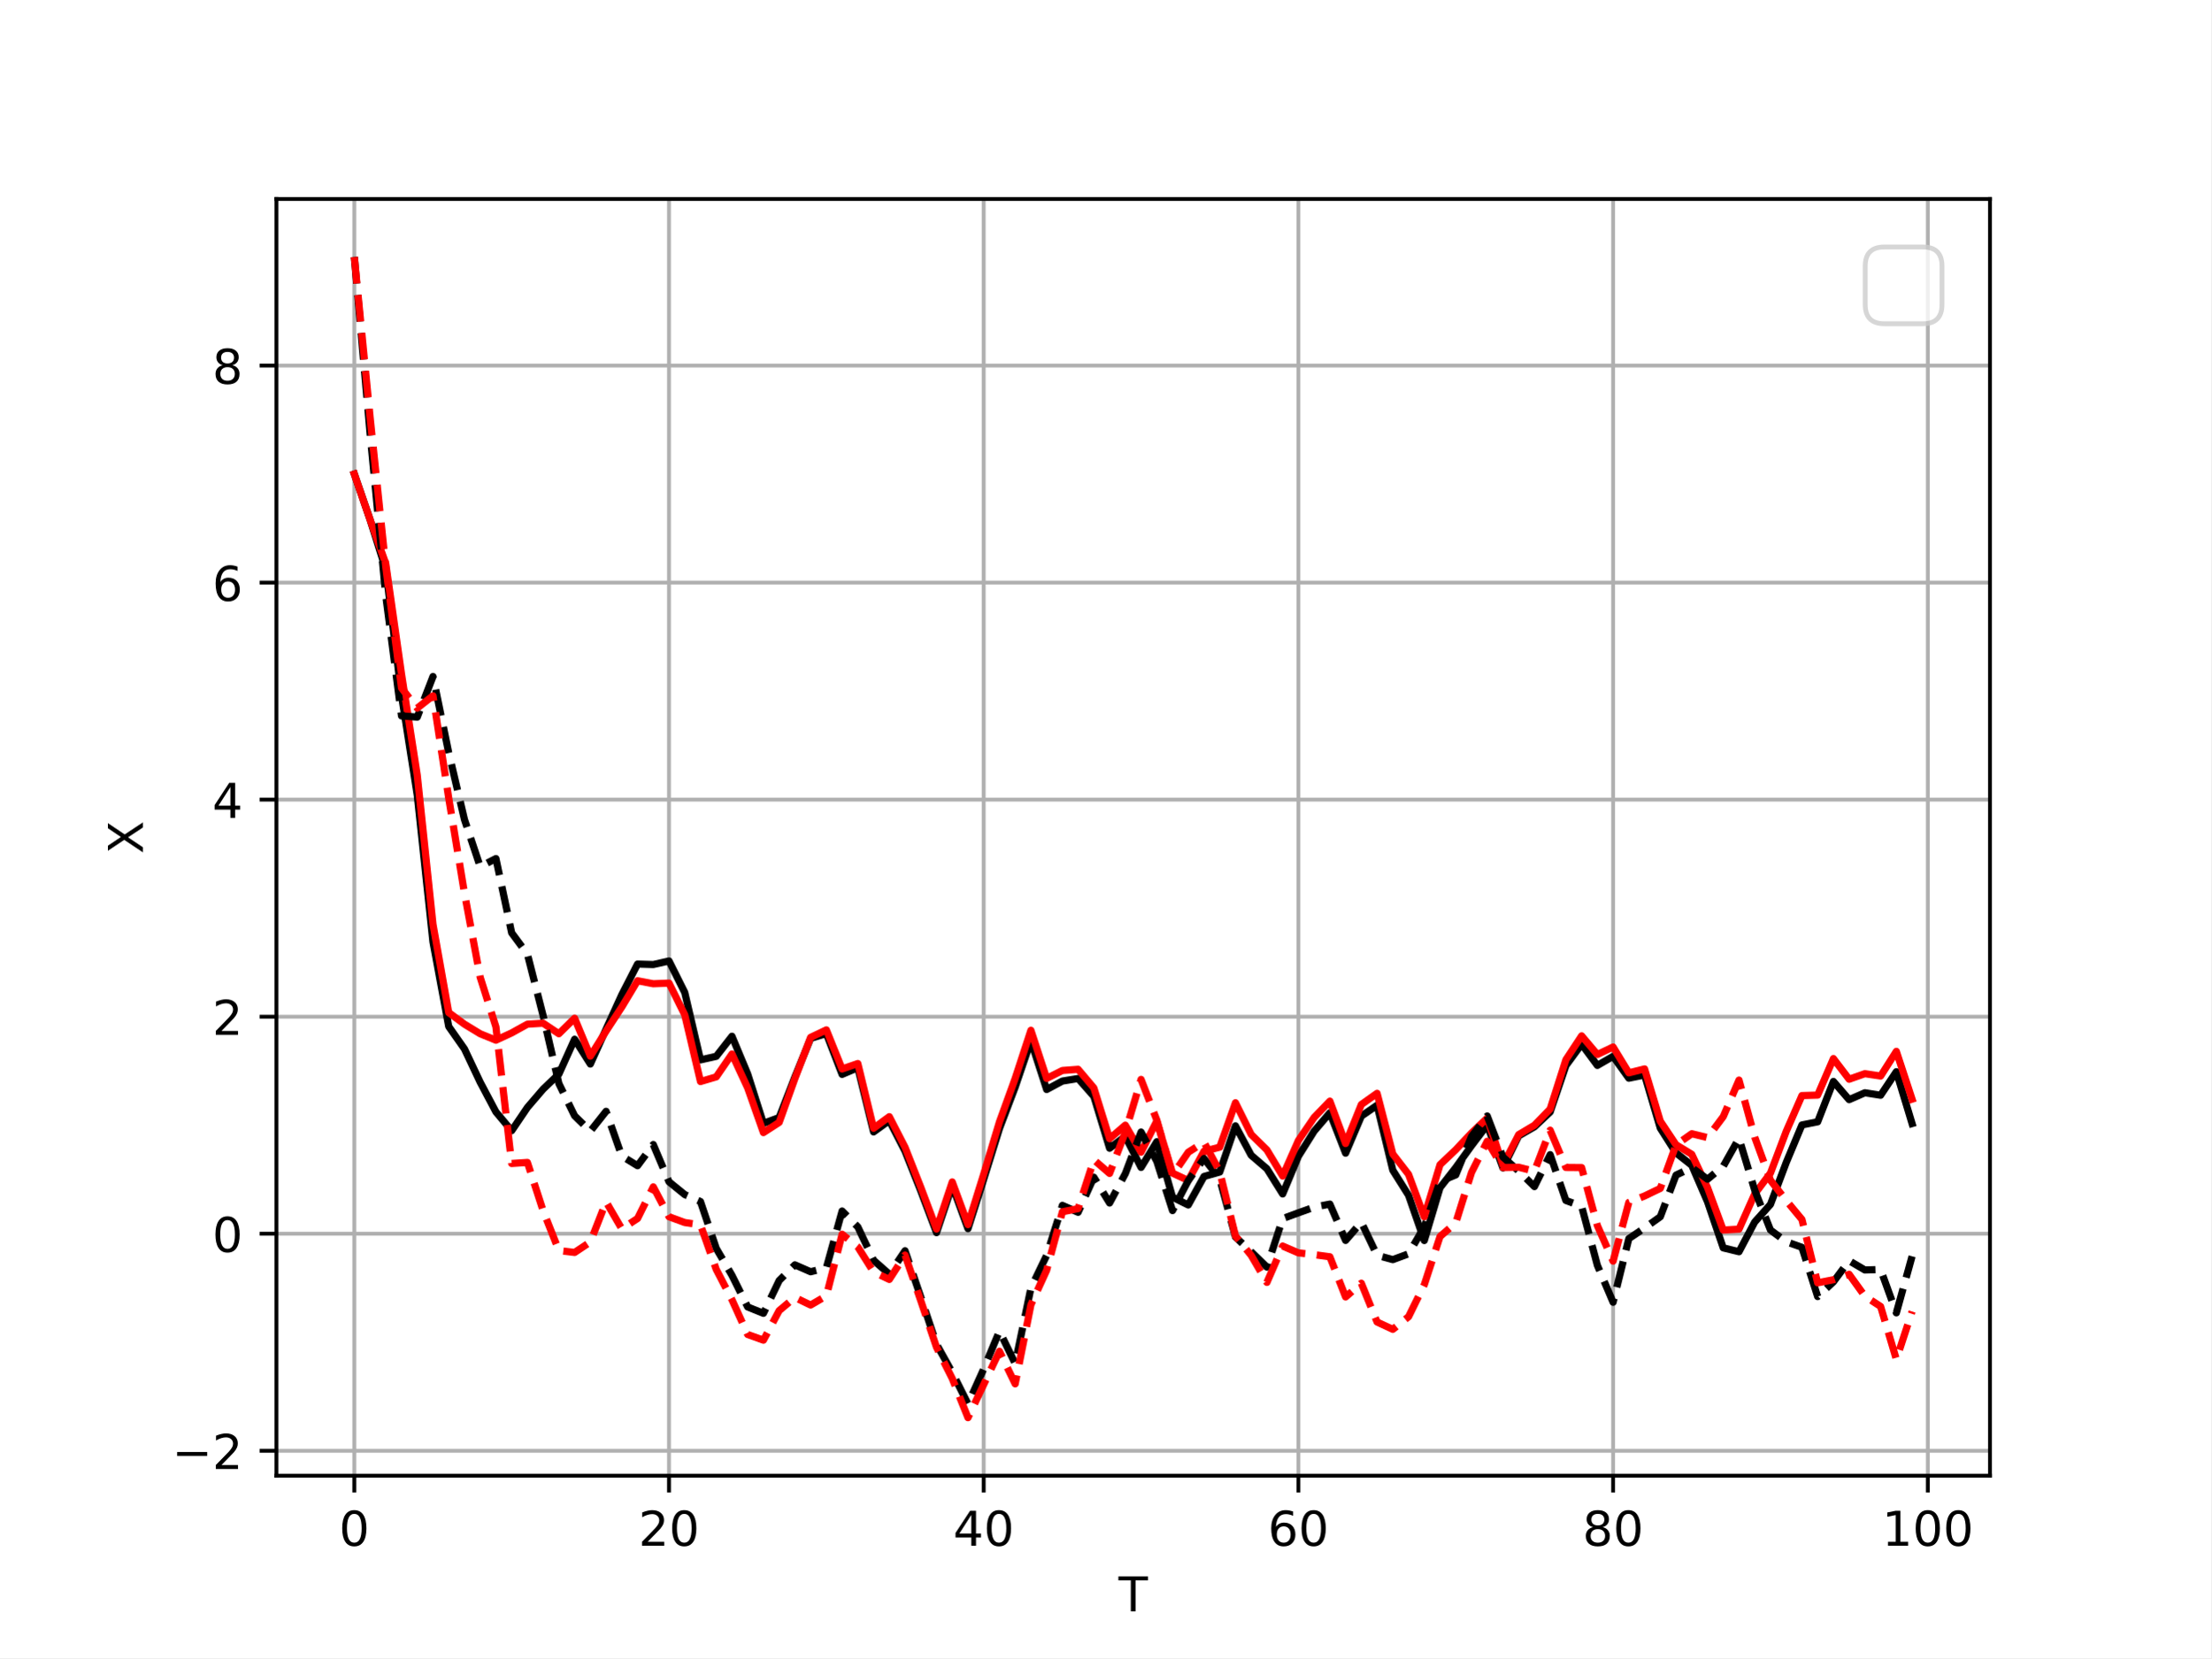
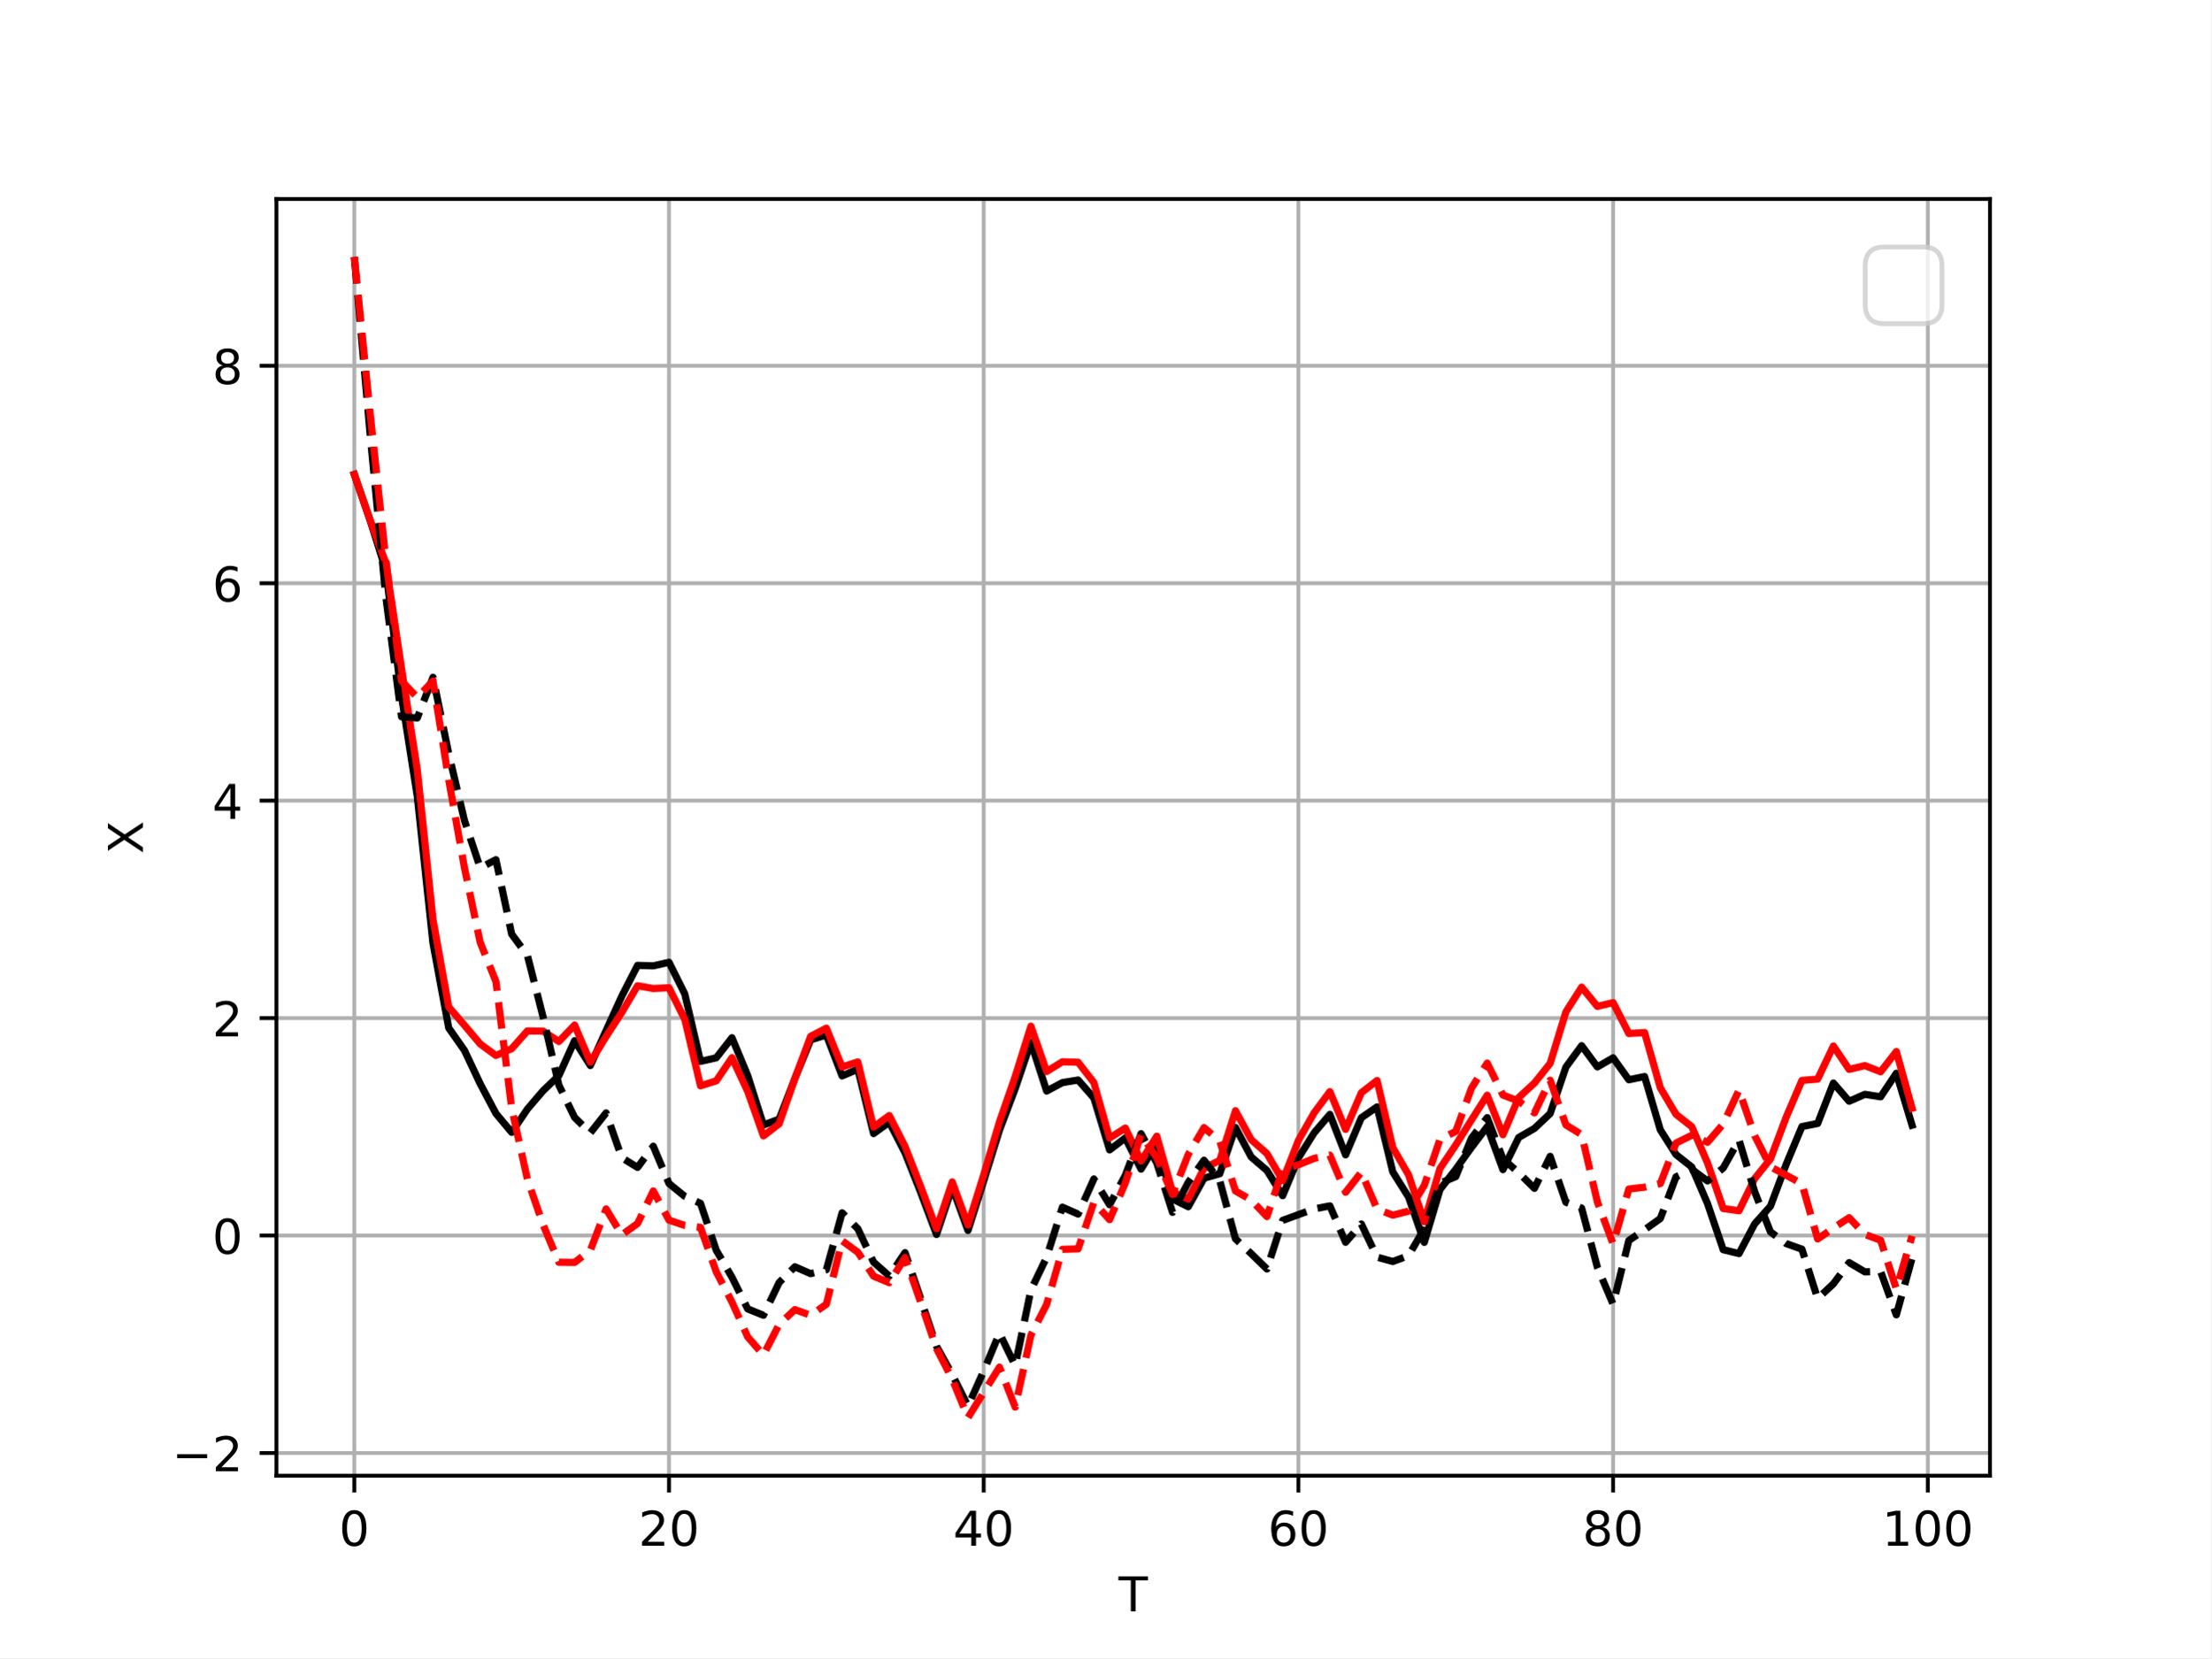
<svg xmlns="http://www.w3.org/2000/svg" xmlns:xlink="http://www.w3.org/1999/xlink" width="460.8pt" height="345.6pt" viewBox="0 0 460.8 345.6" version="1.1">
  <defs>
    <style type="text/css">*{stroke-linejoin: round; stroke-linecap: butt}</style>
  </defs>
  <g id="figure_1">
    <g id="patch_1">
      <path d="M 0 345.6  L 460.8 345.6  L 460.8 0  L 0 0  z " style="fill: #ffffff" />
    </g>
    <g id="axes_1">
      <g id="patch_2">
        <path d="M 57.6 307.584  L 414.72 307.584  L 414.72 41.472  L 57.6 41.472  z " style="fill: #ffffff" />
      </g>
      <g id="matplotlib.axis_1">
        <g id="xtick_1">
          <g id="line2d_1">
-             <path d="M 73.833 307.584  L 73.833 41.472  " clip-path="url(#p9f042b68ca)" style="fill: none; stroke: #b0b0b0; stroke-width: 0.8; stroke-linecap: square" />
+             <path d="M 73.833 307.584  L 73.833 41.472  " clip-path="url(#p9f9006a66b)" style="fill: none; stroke: #b0b0b0; stroke-width: 0.8; stroke-linecap: square" />
          </g>
          <g id="line2d_2">
            <defs>
-               <path id="maa2d468634" d="M 0 0  L 0 3.5  " style="stroke: #000000; stroke-width: 0.8" />
-             </defs>
-             <g>
-               <use xlink:href="#maa2d468634" x="73.833" y="307.584" style="stroke: #000000; stroke-width: 0.8" />
+               <path id="m57e7ebbc2a" d="M 0 0  L 0 3.5  " style="stroke: #000000; stroke-width: 0.8" />
+             </defs>
+             <g>
+               <use xlink:href="#m57e7ebbc2a" x="73.833" y="307.584" style="stroke: #000000; stroke-width: 0.8" />
            </g>
          </g>
          <g id="text_1">
            <g transform="translate(70.65148 322.1824) scale(0.1 -0.1)">
              <defs>
                <path id="DejaVuSans-30" d="M 2034 4250  Q 1547 4250 1301 3770  Q 1056 3291 1056 2328  Q 1056 1369 1301 889  Q 1547 409 2034 409  Q 2525 409 2770 889  Q 3016 1369 3016 2328  Q 3016 3291 2770 3770  Q 2525 4250 2034 4250  z M 2034 4750  Q 2819 4750 3233 4129  Q 3647 3509 3647 2328  Q 3647 1150 3233 529  Q 2819 -91 2034 -91  Q 1250 -91 836 529  Q 422 1150 422 2328  Q 422 3509 836 4129  Q 1250 4750 2034 4750  z " transform="scale(0.015625)" />
              </defs>
              <use xlink:href="#DejaVuSans-30" />
            </g>
          </g>
        </g>
        <g id="xtick_2">
          <g id="line2d_3">
-             <path d="M 139.42 307.584  L 139.42 41.472  " clip-path="url(#p9f042b68ca)" style="fill: none; stroke: #b0b0b0; stroke-width: 0.8; stroke-linecap: square" />
+             <path d="M 139.42 307.584  L 139.42 41.472  " clip-path="url(#p9f9006a66b)" style="fill: none; stroke: #b0b0b0; stroke-width: 0.8; stroke-linecap: square" />
          </g>
          <g id="line2d_4">
            <g>
-               <use xlink:href="#maa2d468634" x="139.42" y="307.584" style="stroke: #000000; stroke-width: 0.8" />
+               <use xlink:href="#m57e7ebbc2a" x="139.42" y="307.584" style="stroke: #000000; stroke-width: 0.8" />
            </g>
          </g>
          <g id="text_2">
            <g transform="translate(133.057 322.1824) scale(0.1 -0.1)">
              <defs>
                <path id="DejaVuSans-32" d="M 1228 531  L 3431 531  L 3431 0  L 469 0  L 469 531  Q 828 903 1448 1529  Q 2069 2156 2228 2338  Q 2531 2678 2651 2914  Q 2772 3150 2772 3378  Q 2772 3750 2511 3984  Q 2250 4219 1831 4219  Q 1534 4219 1204 4116  Q 875 4013 500 3803  L 500 4441  Q 881 4594 1212 4672  Q 1544 4750 1819 4750  Q 2544 4750 2975 4387  Q 3406 4025 3406 3419  Q 3406 3131 3298 2873  Q 3191 2616 2906 2266  Q 2828 2175 2409 1742  Q 1991 1309 1228 531  z " transform="scale(0.015625)" />
              </defs>
              <use xlink:href="#DejaVuSans-32" />
              <use xlink:href="#DejaVuSans-30" x="63.623" />
            </g>
          </g>
        </g>
        <g id="xtick_3">
          <g id="line2d_5">
-             <path d="M 205.006 307.584  L 205.006 41.472  " clip-path="url(#p9f042b68ca)" style="fill: none; stroke: #b0b0b0; stroke-width: 0.8; stroke-linecap: square" />
+             <path d="M 205.006 307.584  L 205.006 41.472  " clip-path="url(#p9f9006a66b)" style="fill: none; stroke: #b0b0b0; stroke-width: 0.8; stroke-linecap: square" />
          </g>
          <g id="line2d_6">
            <g>
-               <use xlink:href="#maa2d468634" x="205.006" y="307.584" style="stroke: #000000; stroke-width: 0.8" />
+               <use xlink:href="#m57e7ebbc2a" x="205.006" y="307.584" style="stroke: #000000; stroke-width: 0.8" />
            </g>
          </g>
          <g id="text_3">
            <g transform="translate(198.6438 322.1824) scale(0.1 -0.1)">
              <defs>
                <path id="DejaVuSans-34" d="M 2419 4116  L 825 1625  L 2419 1625  L 2419 4116  z M 2253 4666  L 3047 4666  L 3047 1625  L 3713 1625  L 3713 1100  L 3047 1100  L 3047 0  L 2419 0  L 2419 1100  L 313 1100  L 313 1709  L 2253 4666  z " transform="scale(0.015625)" />
              </defs>
              <use xlink:href="#DejaVuSans-34" />
              <use xlink:href="#DejaVuSans-30" x="63.623" />
            </g>
          </g>
        </g>
        <g id="xtick_4">
          <g id="line2d_7">
-             <path d="M 270.593 307.584  L 270.593 41.472  " clip-path="url(#p9f042b68ca)" style="fill: none; stroke: #b0b0b0; stroke-width: 0.8; stroke-linecap: square" />
+             <path d="M 270.593 307.584  L 270.593 41.472  " clip-path="url(#p9f9006a66b)" style="fill: none; stroke: #b0b0b0; stroke-width: 0.8; stroke-linecap: square" />
          </g>
          <g id="line2d_8">
            <g>
-               <use xlink:href="#maa2d468634" x="270.593" y="307.584" style="stroke: #000000; stroke-width: 0.8" />
+               <use xlink:href="#m57e7ebbc2a" x="270.593" y="307.584" style="stroke: #000000; stroke-width: 0.8" />
            </g>
          </g>
          <g id="text_4">
            <g transform="translate(264.2306 322.1824) scale(0.1 -0.1)">
              <defs>
                <path id="DejaVuSans-36" d="M 2113 2584  Q 1688 2584 1439 2293  Q 1191 2003 1191 1497  Q 1191 994 1439 701  Q 1688 409 2113 409  Q 2538 409 2786 701  Q 3034 994 3034 1497  Q 3034 2003 2786 2293  Q 2538 2584 2113 2584  z M 3366 4563  L 3366 3988  Q 3128 4100 2886 4159  Q 2644 4219 2406 4219  Q 1781 4219 1451 3797  Q 1122 3375 1075 2522  Q 1259 2794 1537 2939  Q 1816 3084 2150 3084  Q 2853 3084 3261 2657  Q 3669 2231 3669 1497  Q 3669 778 3244 343  Q 2819 -91 2113 -91  Q 1303 -91 875 529  Q 447 1150 447 2328  Q 447 3434 972 4092  Q 1497 4750 2381 4750  Q 2619 4750 2861 4703  Q 3103 4656 3366 4563  z " transform="scale(0.015625)" />
              </defs>
              <use xlink:href="#DejaVuSans-36" />
              <use xlink:href="#DejaVuSans-30" x="63.623" />
            </g>
          </g>
        </g>
        <g id="xtick_5">
          <g id="line2d_9">
-             <path d="M 336.18 307.584  L 336.18 41.472  " clip-path="url(#p9f042b68ca)" style="fill: none; stroke: #b0b0b0; stroke-width: 0.8; stroke-linecap: square" />
+             <path d="M 336.18 307.584  L 336.18 41.472  " clip-path="url(#p9f9006a66b)" style="fill: none; stroke: #b0b0b0; stroke-width: 0.8; stroke-linecap: square" />
          </g>
          <g id="line2d_10">
            <g>
-               <use xlink:href="#maa2d468634" x="336.18" y="307.584" style="stroke: #000000; stroke-width: 0.8" />
+               <use xlink:href="#m57e7ebbc2a" x="336.18" y="307.584" style="stroke: #000000; stroke-width: 0.8" />
            </g>
          </g>
          <g id="text_5">
            <g transform="translate(329.8173 322.1824) scale(0.1 -0.1)">
              <defs>
                <path id="DejaVuSans-38" d="M 2034 2216  Q 1584 2216 1326 1975  Q 1069 1734 1069 1313  Q 1069 891 1326 650  Q 1584 409 2034 409  Q 2484 409 2743 651  Q 3003 894 3003 1313  Q 3003 1734 2745 1975  Q 2488 2216 2034 2216  z M 1403 2484  Q 997 2584 770 2862  Q 544 3141 544 3541  Q 544 4100 942 4425  Q 1341 4750 2034 4750  Q 2731 4750 3128 4425  Q 3525 4100 3525 3541  Q 3525 3141 3298 2862  Q 3072 2584 2669 2484  Q 3125 2378 3379 2068  Q 3634 1759 3634 1313  Q 3634 634 3220 271  Q 2806 -91 2034 -91  Q 1263 -91 848 271  Q 434 634 434 1313  Q 434 1759 690 2068  Q 947 2378 1403 2484  z M 1172 3481  Q 1172 3119 1398 2916  Q 1625 2713 2034 2713  Q 2441 2713 2670 2916  Q 2900 3119 2900 3481  Q 2900 3844 2670 4047  Q 2441 4250 2034 4250  Q 1625 4250 1398 4047  Q 1172 3844 1172 3481  z " transform="scale(0.015625)" />
              </defs>
              <use xlink:href="#DejaVuSans-38" />
              <use xlink:href="#DejaVuSans-30" x="63.623" />
            </g>
          </g>
        </g>
        <g id="xtick_6">
          <g id="line2d_11">
-             <path d="M 401.767 307.584  L 401.767 41.472  " clip-path="url(#p9f042b68ca)" style="fill: none; stroke: #b0b0b0; stroke-width: 0.8; stroke-linecap: square" />
+             <path d="M 401.767 307.584  L 401.767 41.472  " clip-path="url(#p9f9006a66b)" style="fill: none; stroke: #b0b0b0; stroke-width: 0.8; stroke-linecap: square" />
          </g>
          <g id="line2d_12">
            <g>
-               <use xlink:href="#maa2d468634" x="401.767" y="307.584" style="stroke: #000000; stroke-width: 0.8" />
+               <use xlink:href="#m57e7ebbc2a" x="401.767" y="307.584" style="stroke: #000000; stroke-width: 0.8" />
            </g>
          </g>
          <g id="text_6">
            <g transform="translate(392.2229 322.1824) scale(0.1 -0.1)">
              <defs>
                <path id="DejaVuSans-31" d="M 794 531  L 1825 531  L 1825 4091  L 703 3866  L 703 4441  L 1819 4666  L 2450 4666  L 2450 531  L 3481 531  L 3481 0  L 794 0  L 794 531  z " transform="scale(0.015625)" />
              </defs>
              <use xlink:href="#DejaVuSans-31" />
              <use xlink:href="#DejaVuSans-30" x="63.623" />
              <use xlink:href="#DejaVuSans-30" x="127.246" />
            </g>
          </g>
        </g>
        <g id="text_7">
          <g transform="translate(233.1061 335.8606) scale(0.1 -0.1)">
            <defs>
              <path id="DejaVuSans-54" d="M -19 4666  L 3928 4666  L 3928 4134  L 2272 4134  L 2272 0  L 1638 0  L 1638 4134  L -19 4134  L -19 4666  z " transform="scale(0.015625)" />
            </defs>
            <use xlink:href="#DejaVuSans-54" />
          </g>
        </g>
      </g>
      <g id="matplotlib.axis_2">
        <g id="ytick_1">
          <g id="line2d_13">
-             <path d="M 57.6 302.389  L 414.72 302.389  " clip-path="url(#p9f042b68ca)" style="fill: none; stroke: #b0b0b0; stroke-width: 0.8; stroke-linecap: square" />
+             <path d="M 57.6 302.855  L 414.72 302.855  " clip-path="url(#p9f9006a66b)" style="fill: none; stroke: #b0b0b0; stroke-width: 0.8; stroke-linecap: square" />
          </g>
          <g id="line2d_14">
            <defs>
-               <path id="mb6ee0b57e5" d="M 0 0  L -3.5 0  " style="stroke: #000000; stroke-width: 0.8" />
-             </defs>
-             <g>
-               <use xlink:href="#mb6ee0b57e5" x="57.6" y="302.389" style="stroke: #000000; stroke-width: 0.8" />
+               <path id="mf99b15f63e" d="M 0 0  L -3.5 0  " style="stroke: #000000; stroke-width: 0.8" />
+             </defs>
+             <g>
+               <use xlink:href="#mf99b15f63e" x="57.6" y="302.855" style="stroke: #000000; stroke-width: 0.8" />
            </g>
          </g>
          <g id="text_8">
-             <g transform="translate(35.85781 306.1879) scale(0.1 -0.1)">
+             <g transform="translate(35.85781 306.6547) scale(0.1 -0.1)">
              <defs>
                <path id="DejaVuSans-2212" d="M 678 2272  L 4684 2272  L 4684 1741  L 678 1741  L 678 2272  z " transform="scale(0.015625)" />
              </defs>
              <use xlink:href="#DejaVuSans-2212" />
              <use xlink:href="#DejaVuSans-32" x="83.789" />
            </g>
          </g>
        </g>
        <g id="ytick_2">
          <g id="line2d_15">
-             <path d="M 57.6 257.149  L 414.72 257.149  " clip-path="url(#p9f042b68ca)" style="fill: none; stroke: #b0b0b0; stroke-width: 0.8; stroke-linecap: square" />
+             <path d="M 57.6 257.53  L 414.72 257.53  " clip-path="url(#p9f9006a66b)" style="fill: none; stroke: #b0b0b0; stroke-width: 0.8; stroke-linecap: square" />
          </g>
          <g id="line2d_16">
            <g>
-               <use xlink:href="#mb6ee0b57e5" x="57.6" y="257.149" style="stroke: #000000; stroke-width: 0.8" />
+               <use xlink:href="#mf99b15f63e" x="57.6" y="257.53" style="stroke: #000000; stroke-width: 0.8" />
            </g>
          </g>
          <g id="text_9">
-             <g transform="translate(44.2375 260.9478) scale(0.1 -0.1)">
+             <g transform="translate(44.2375 261.3297) scale(0.1 -0.1)">
              <use xlink:href="#DejaVuSans-30" />
            </g>
          </g>
        </g>
        <g id="ytick_3">
          <g id="line2d_17">
-             <path d="M 57.6 211.908  L 414.72 211.908  " clip-path="url(#p9f042b68ca)" style="fill: none; stroke: #b0b0b0; stroke-width: 0.8; stroke-linecap: square" />
+             <path d="M 57.6 212.205  L 414.72 212.205  " clip-path="url(#p9f9006a66b)" style="fill: none; stroke: #b0b0b0; stroke-width: 0.8; stroke-linecap: square" />
          </g>
          <g id="line2d_18">
            <g>
-               <use xlink:href="#mb6ee0b57e5" x="57.6" y="211.908" style="stroke: #000000; stroke-width: 0.8" />
+               <use xlink:href="#mf99b15f63e" x="57.6" y="212.205" style="stroke: #000000; stroke-width: 0.8" />
            </g>
          </g>
          <g id="text_10">
-             <g transform="translate(44.2375 215.7077) scale(0.1 -0.1)">
+             <g transform="translate(44.2375 216.0047) scale(0.1 -0.1)">
              <use xlink:href="#DejaVuSans-32" />
            </g>
          </g>
        </g>
        <g id="ytick_4">
          <g id="line2d_19">
-             <path d="M 57.6 166.668  L 414.72 166.668  " clip-path="url(#p9f042b68ca)" style="fill: none; stroke: #b0b0b0; stroke-width: 0.8; stroke-linecap: square" />
+             <path d="M 57.6 166.88  L 414.72 166.88  " clip-path="url(#p9f9006a66b)" style="fill: none; stroke: #b0b0b0; stroke-width: 0.8; stroke-linecap: square" />
          </g>
          <g id="line2d_20">
            <g>
-               <use xlink:href="#mb6ee0b57e5" x="57.6" y="166.668" style="stroke: #000000; stroke-width: 0.8" />
+               <use xlink:href="#mf99b15f63e" x="57.6" y="166.88" style="stroke: #000000; stroke-width: 0.8" />
            </g>
          </g>
          <g id="text_11">
-             <g transform="translate(44.2375 170.4675) scale(0.1 -0.1)">
+             <g transform="translate(44.2375 170.6797) scale(0.1 -0.1)">
              <use xlink:href="#DejaVuSans-34" />
            </g>
          </g>
        </g>
        <g id="ytick_5">
          <g id="line2d_21">
-             <path d="M 57.6 121.428  L 414.72 121.428  " clip-path="url(#p9f042b68ca)" style="fill: none; stroke: #b0b0b0; stroke-width: 0.8; stroke-linecap: square" />
+             <path d="M 57.6 121.555  L 414.72 121.555  " clip-path="url(#p9f9006a66b)" style="fill: none; stroke: #b0b0b0; stroke-width: 0.8; stroke-linecap: square" />
          </g>
          <g id="line2d_22">
            <g>
-               <use xlink:href="#mb6ee0b57e5" x="57.6" y="121.428" style="stroke: #000000; stroke-width: 0.8" />
+               <use xlink:href="#mf99b15f63e" x="57.6" y="121.555" style="stroke: #000000; stroke-width: 0.8" />
            </g>
          </g>
          <g id="text_12">
-             <g transform="translate(44.2375 125.2274) scale(0.1 -0.1)">
+             <g transform="translate(44.2375 125.3547) scale(0.1 -0.1)">
              <use xlink:href="#DejaVuSans-36" />
            </g>
          </g>
        </g>
        <g id="ytick_6">
          <g id="line2d_23">
-             <path d="M 57.6 76.188  L 414.72 76.188  " clip-path="url(#p9f042b68ca)" style="fill: none; stroke: #b0b0b0; stroke-width: 0.8; stroke-linecap: square" />
+             <path d="M 57.6 76.23  L 414.72 76.23  " clip-path="url(#p9f9006a66b)" style="fill: none; stroke: #b0b0b0; stroke-width: 0.8; stroke-linecap: square" />
          </g>
          <g id="line2d_24">
            <g>
-               <use xlink:href="#mb6ee0b57e5" x="57.6" y="76.188" style="stroke: #000000; stroke-width: 0.8" />
+               <use xlink:href="#mf99b15f63e" x="57.6" y="76.23" style="stroke: #000000; stroke-width: 0.8" />
            </g>
          </g>
          <g id="text_13">
-             <g transform="translate(44.2375 79.98728) scale(0.1 -0.1)">
+             <g transform="translate(44.2375 80.02972) scale(0.1 -0.1)">
              <use xlink:href="#DejaVuSans-38" />
            </g>
          </g>
        </g>
        <g id="text_14">
          <g transform="translate(29.77812 177.953) rotate(-90) scale(0.1 -0.1)">
            <defs>
              <path id="DejaVuSans-58" d="M 403 4666  L 1081 4666  L 2241 2931  L 3406 4666  L 4084 4666  L 2584 2425  L 4184 0  L 3506 0  L 2194 1984  L 872 0  L 191 0  L 1856 2491  L 403 4666  z " transform="scale(0.015625)" />
            </defs>
            <use xlink:href="#DejaVuSans-58" />
          </g>
        </g>
      </g>
      <g id="line2d_25">
-         <path d="M 73.833 98.808  L 77.112 108.304  L 80.391 118.672  L 83.671 144.965  L 86.95 165.726  L 90.229 196.335  L 93.509 213.956  L 96.788 218.629  L 100.067 225.567  L 103.347 231.757  L 106.626 235.677  L 109.905 230.835  L 113.185 227.01  L 116.464 223.873  L 119.743 216.613  L 123.023 221.778  L 126.302 214.51  L 129.581 207.33  L 132.861 200.939  L 136.14 201.037  L 139.42 200.302  L 142.699 206.87  L 145.978 220.917  L 149.258 220.178  L 152.537 215.99  L 155.816 223.859  L 159.096 234.155  L 162.375 232.936  L 165.654 224.474  L 168.934 216.431  L 172.213 215.434  L 175.492 223.936  L 178.772 222.544  L 182.051 235.931  L 185.33 233.561  L 188.61 239.932  L 191.889 248.212  L 195.168 256.918  L 198.448 247.11  L 201.727 256.094  L 205.006 245.766  L 208.286 235.214  L 211.565 226.577  L 214.844 216.94  L 218.124 227.087  L 221.403 225.332  L 224.682 224.793  L 227.962 228.522  L 231.241 239.331  L 234.52 236.844  L 237.8 243.336  L 241.079 237.974  L 244.358 249.534  L 247.638 251.158  L 250.917 245.217  L 254.196 244.29  L 257.476 234.668  L 260.755 240.8  L 264.034 243.609  L 267.314 248.858  L 270.593 241.003  L 273.872 235.774  L 277.152 231.944  L 280.431 240.364  L 283.71 232.642  L 286.99 230.376  L 290.269 243.919  L 293.548 249.129  L 296.828 258.566  L 300.107 247.557  L 303.386 243.36  L 306.666 238.807  L 309.945 234.492  L 313.224 243.436  L 316.504 236.751  L 319.783 234.861  L 323.062 231.768  L 326.342 222.11  L 329.621 217.644  L 332.9 222.063  L 336.18 220.179  L 339.459 224.735  L 342.739 224.066  L 346.018 235.15  L 349.297 240.308  L 352.577 242.891  L 355.856 250.487  L 359.135 260.101  L 362.415 260.903  L 365.694 254.704  L 368.973 251.04  L 372.253 242.323  L 375.532 234.478  L 378.811 233.826  L 382.091 225.417  L 385.37 229.205  L 388.649 227.77  L 391.929 228.282  L 395.208 223.38  L 398.487 234.187  " clip-path="url(#p9f042b68ca)" style="fill: none; stroke: #000000; stroke-width: 1.5; stroke-linecap: square" />
+         <path d="M 73.833 98.893  L 77.112 108.407  L 80.391 118.795  L 83.671 145.136  L 86.95 165.936  L 90.229 196.602  L 93.509 214.257  L 96.788 218.938  L 100.067 225.889  L 103.347 232.091  L 106.626 236.018  L 109.905 231.167  L 113.185 227.335  L 116.464 224.192  L 119.743 216.919  L 123.023 222.094  L 126.302 214.812  L 129.581 207.619  L 132.861 201.216  L 136.14 201.314  L 139.42 200.577  L 142.699 207.157  L 145.978 221.231  L 149.258 220.491  L 152.537 216.295  L 155.816 224.179  L 159.096 234.494  L 162.375 233.272  L 165.654 224.794  L 168.934 216.736  L 172.213 215.737  L 175.492 224.256  L 178.772 222.861  L 182.051 236.273  L 185.33 233.898  L 188.61 240.281  L 191.889 248.577  L 195.168 257.3  L 198.448 247.473  L 201.727 256.474  L 205.006 246.127  L 208.286 235.555  L 211.565 226.901  L 214.844 217.246  L 218.124 227.412  L 221.403 225.655  L 224.682 225.114  L 227.962 228.851  L 231.241 239.68  L 234.52 237.188  L 237.8 243.692  L 241.079 238.32  L 244.358 249.901  L 247.638 251.529  L 250.917 245.577  L 254.196 244.648  L 257.476 235.008  L 260.755 241.151  L 264.034 243.966  L 267.314 249.224  L 270.593 241.355  L 273.872 236.116  L 277.152 232.278  L 280.431 240.714  L 283.71 232.978  L 286.99 230.708  L 290.269 244.276  L 293.548 249.496  L 296.828 258.95  L 300.107 247.921  L 303.386 243.716  L 306.666 239.154  L 309.945 234.831  L 313.224 243.792  L 316.504 237.095  L 319.783 235.201  L 323.062 232.103  L 326.342 222.426  L 329.621 217.951  L 332.9 222.379  L 336.18 220.492  L 339.459 225.056  L 342.739 224.386  L 346.018 235.491  L 349.297 240.658  L 352.577 243.247  L 355.856 250.857  L 359.135 260.489  L 362.415 261.292  L 365.694 255.082  L 368.973 251.41  L 372.253 242.677  L 375.532 234.817  L 378.811 234.164  L 382.091 225.74  L 385.37 229.534  L 388.649 228.097  L 391.929 228.609  L 395.208 223.699  L 398.487 234.526  " clip-path="url(#p9f9006a66b)" style="fill: none; stroke: #000000; stroke-width: 1.5; stroke-linecap: square" />
      </g>
      <g id="line2d_26">
-         <path d="M 73.833 98.808  L 77.112 108.304  L 80.391 117.484  L 83.671 140.498  L 86.95 161.589  L 90.229 192.67  L 93.509 211.052  L 96.788 213.475  L 100.067 215.467  L 103.347 216.809  L 106.626 215.292  L 109.905 213.475  L 113.185 213.272  L 116.464 215.464  L 119.743 212.229  L 123.023 220.129  L 126.302 214.91  L 129.581 209.887  L 132.861 204.42  L 136.14 205.046  L 139.42 204.914  L 142.699 211.527  L 145.978 225.426  L 149.258 224.463  L 152.537 219.69  L 155.816 226.767  L 159.096 236.07  L 162.375 233.947  L 165.654 224.794  L 168.934 216.224  L 172.213 214.665  L 175.492 222.811  L 178.772 221.677  L 182.051 235.167  L 185.33 232.755  L 188.61 239.133  L 191.889 247.47  L 195.168 256.176  L 198.448 246.357  L 201.727 255.247  L 205.006 244.724  L 208.286 233.846  L 211.565 224.775  L 214.844 214.75  L 218.124 224.783  L 221.403 223.126  L 224.682 222.881  L 227.962 226.762  L 231.241 237.341  L 234.52 234.52  L 237.8 240.161  L 241.079 233.667  L 244.358 244.517  L 247.638 246.056  L 250.917 239.953  L 254.196 239.113  L 257.476 229.852  L 260.755 236.464  L 264.034 239.687  L 267.314 245.127  L 270.593 237.717  L 273.872 232.912  L 277.152 229.515  L 280.431 238.35  L 283.71 230.218  L 286.99 227.887  L 290.269 240.535  L 293.548 244.776  L 296.828 253.63  L 300.107 242.758  L 303.386 239.648  L 306.666 236.162  L 309.945 233.047  L 313.224 242.861  L 316.504 236.493  L 319.783 234.541  L 323.062 231.163  L 326.342 220.886  L 329.621 215.908  L 332.9 219.792  L 336.18 218.23  L 339.459 223.61  L 342.739 222.8  L 346.018 233.686  L 349.297 238.609  L 352.577 240.605  L 355.856 247.53  L 359.135 256.392  L 362.415 256.201  L 365.694 248.862  L 368.973 244.511  L 372.253 235.829  L 375.532 228.354  L 378.811 228.253  L 382.091 220.649  L 385.37 224.946  L 388.649 223.792  L 391.929 224.286  L 395.208 219.143  L 398.487 229.099  " clip-path="url(#p9f042b68ca)" style="fill: none; stroke: #ff0000; stroke-width: 1.5; stroke-linecap: square" />
+         <path d="M 73.833 98.893  L 77.112 108.407  L 80.391 117.326  L 83.671 139.319  L 86.95 160.406  L 90.229 191.642  L 93.509 209.898  L 96.788 213.691  L 100.067 217.589  L 103.347 219.996  L 106.626 218.589  L 109.905 214.882  L 113.185 214.916  L 116.464 217.082  L 119.743 213.649  L 123.023 221.398  L 126.302 216.059  L 129.581 211.011  L 132.861 205.463  L 136.14 206.038  L 139.42 205.877  L 142.699 212.447  L 145.978 226.318  L 149.258 225.299  L 152.537 220.46  L 155.816 227.497  L 159.096 236.766  L 162.375 234.237  L 165.654 224.781  L 168.934 216.007  L 172.213 214.304  L 175.492 222.398  L 178.772 221.34  L 182.051 234.908  L 185.33 232.523  L 188.61 238.949  L 191.889 247.351  L 195.168 256.123  L 198.448 246.349  L 201.727 255.334  L 205.006 244.861  L 208.286 233.832  L 211.565 224.381  L 214.844 213.887  L 218.124 223.338  L 221.403 221.312  L 224.682 221.408  L 227.962 225.64  L 231.241 237.208  L 234.52 235.123  L 237.8 241.994  L 241.079 236.818  L 244.358 248.421  L 247.638 249.949  L 250.917 243.494  L 254.196 241.871  L 257.476 231.516  L 260.755 237.546  L 264.034 240.438  L 267.314 246.085  L 270.593 237.707  L 273.872 231.942  L 277.152 227.53  L 280.431 235.404  L 283.71 227.759  L 286.99 225.219  L 290.269 239.194  L 293.548 244.876  L 296.828 254.665  L 300.107 243.527  L 303.386 238.663  L 306.666 233.425  L 309.945 228.272  L 313.224 236.521  L 316.504 228.766  L 319.783 225.743  L 323.062 221.638  L 326.342 210.912  L 329.621 205.752  L 332.9 209.766  L 336.18 208.983  L 339.459 215.42  L 342.739 215.216  L 346.018 226.73  L 349.297 232.266  L 352.577 234.839  L 355.856 242.385  L 359.135 251.901  L 362.415 252.363  L 365.694 245.645  L 368.973 241.556  L 372.253 232.85  L 375.532 225.195  L 378.811 224.918  L 382.091 218.022  L 385.37 222.898  L 388.649 222.11  L 391.929 223.394  L 395.208 219.18  L 398.487 230.999  " clip-path="url(#p9f9006a66b)" style="fill: none; stroke: #ff0000; stroke-width: 1.5; stroke-linecap: square" />
      </g>
      <g id="line2d_27">
-         <path d="M 73.833 53.568  L 77.112 90.271  L 80.391 124.195  L 83.671 149.213  L 86.95 149.462  L 90.229 141.006  L 93.509 156.902  L 96.788 170.811  L 100.067 180.635  L 103.347 178.956  L 106.626 194.434  L 109.905 198.875  L 113.185 211.712  L 116.464 225.851  L 119.743 232.569  L 123.023 235.779  L 126.302 231.635  L 129.581 240.958  L 132.861 242.971  L 136.14 238.563  L 139.42 246.326  L 142.699 248.989  L 145.978 250.442  L 149.258 260.193  L 152.537 265.814  L 155.816 272.411  L 159.096 273.739  L 162.375 266.911  L 165.654 263.641  L 168.934 265.076  L 172.213 264.259  L 175.492 252.419  L 178.772 255.731  L 182.051 262.68  L 185.33 265.573  L 188.61 260.701  L 191.889 270.35  L 195.168 280.184  L 198.448 286.069  L 201.727 292.631  L 205.006 285.328  L 208.286 277.453  L 211.565 284.207  L 214.844 268.471  L 218.124 261.658  L 221.403 251.246  L 224.682 252.684  L 227.962 245.375  L 231.241 250.747  L 234.52 244.622  L 237.8 235.957  L 241.079 242.049  L 244.358 252.325  L 247.638 246.072  L 250.917 241.481  L 254.196 245.704  L 257.476 257.833  L 260.755 260.917  L 264.034 264.109  L 267.314 254  L 270.593 252.792  L 273.872 251.616  L 277.152 250.976  L 280.431 258.547  L 283.71 254.748  L 286.99 261.647  L 290.269 262.553  L 293.548 261.335  L 296.828 255.707  L 300.107 246.256  L 303.386 244.888  L 306.666 236.878  L 309.945 232.613  L 313.224 241.173  L 316.504 244.085  L 319.783 247.323  L 323.062 240.671  L 326.342 250.221  L 329.621 251.436  L 332.9 263.732  L 336.18 271.43  L 339.459 258.169  L 342.739 255.953  L 346.018 253.611  L 349.297 244.934  L 352.577 243.371  L 355.856 245.791  L 359.135 243.091  L 362.415 237.251  L 365.694 248.056  L 368.973 256.382  L 372.253 258.824  L 375.532 259.985  L 378.811 270.249  L 382.091 267.181  L 385.37 262.775  L 388.649 264.706  L 391.929 264.612  L 395.208 273.643  L 398.487 261.86  " clip-path="url(#p9f042b68ca)" style="fill: none; stroke-dasharray: 5.55,2.4; stroke-dashoffset: 0; stroke: #000000; stroke-width: 1.5" />
+         <path d="M 73.833 53.568  L 77.112 90.34  L 80.391 124.328  L 83.671 149.392  L 86.95 149.642  L 90.229 141.171  L 93.509 157.096  L 96.788 171.031  L 100.067 180.873  L 103.347 179.191  L 106.626 194.698  L 109.905 199.148  L 113.185 212.008  L 116.464 226.174  L 119.743 232.905  L 123.023 236.121  L 126.302 231.969  L 129.581 241.309  L 132.861 243.326  L 136.14 238.91  L 139.42 246.688  L 142.699 249.356  L 145.978 250.811  L 149.258 260.58  L 152.537 266.212  L 155.816 272.821  L 159.096 274.152  L 162.375 267.311  L 165.654 264.036  L 168.934 265.473  L 172.213 264.654  L 175.492 252.792  L 178.772 256.111  L 182.051 263.072  L 185.33 265.971  L 188.61 261.089  L 191.889 270.757  L 195.168 280.609  L 198.448 286.505  L 201.727 293.08  L 205.006 285.763  L 208.286 277.873  L 211.565 284.64  L 214.844 268.875  L 218.124 262.049  L 221.403 251.617  L 224.682 253.057  L 227.962 245.735  L 231.241 251.117  L 234.52 244.981  L 237.8 236.299  L 241.079 242.402  L 244.358 252.698  L 247.638 246.433  L 250.917 241.833  L 254.196 246.065  L 257.476 258.216  L 260.755 261.306  L 264.034 264.504  L 267.314 254.376  L 270.593 253.166  L 273.872 251.987  L 277.152 251.346  L 280.431 258.931  L 283.71 255.125  L 286.99 262.037  L 290.269 262.945  L 293.548 261.725  L 296.828 256.086  L 300.107 246.617  L 303.386 245.247  L 306.666 237.222  L 309.945 232.948  L 313.224 241.525  L 316.504 244.442  L 319.783 247.686  L 323.062 241.022  L 326.342 250.59  L 329.621 251.807  L 332.9 264.127  L 336.18 271.839  L 339.459 258.553  L 342.739 256.332  L 346.018 253.986  L 349.297 245.293  L 352.577 243.727  L 355.856 246.152  L 359.135 243.446  L 362.415 237.595  L 365.694 248.421  L 368.973 256.763  L 372.253 259.209  L 375.532 260.373  L 378.811 270.655  L 382.091 267.582  L 385.37 263.168  L 388.649 265.102  L 391.929 265.008  L 395.208 274.055  L 398.487 262.251  " clip-path="url(#p9f9006a66b)" style="fill: none; stroke-dasharray: 5.55,2.4; stroke-dashoffset: 0; stroke: #000000; stroke-width: 1.5" />
      </g>
      <g id="line2d_28">
-         <path d="M 73.833 53.568  L 77.112 86.893  L 80.391 118.204  L 83.671 143.398  L 86.95 147.592  L 90.229 145.021  L 93.509 166.35  L 96.788 186.155  L 100.067 203.694  L 103.347 214.04  L 106.626 242.508  L 109.905 242.289  L 113.185 252.353  L 116.464 260.655  L 119.743 261.058  L 123.023 258.872  L 126.302 250.497  L 129.581 256.136  L 132.861 253.975  L 136.14 247.386  L 139.42 253.609  L 142.699 254.819  L 145.978 255.301  L 149.258 264.579  L 152.537 270.903  L 155.816 278.152  L 159.096 279.335  L 162.375 273.176  L 165.654 270.428  L 168.934 272.015  L 172.213 270.099  L 175.492 257.259  L 178.772 259.906  L 182.051 265.119  L 185.33 266.676  L 188.61 261.6  L 191.889 271.104  L 195.168 280.807  L 198.448 287.331  L 201.727 295.488  L 205.006 288.564  L 208.286 281.658  L 211.565 288.444  L 214.844 271.95  L 218.124 264.756  L 221.403 252.581  L 224.682 251.916  L 227.962 241.747  L 231.241 244.582  L 234.52 235.983  L 237.8 224.983  L 241.079 233.46  L 244.358 244.935  L 247.638 240.163  L 250.917 238.066  L 254.196 244.203  L 257.476 257.626  L 260.755 261.666  L 264.034 267.296  L 267.314 259.719  L 270.593 261.144  L 273.872 261.508  L 277.152 261.956  L 280.431 270.333  L 283.71 267.47  L 286.99 275.552  L 290.269 277.081  L 293.548 274.45  L 296.828 267.776  L 300.107 257.732  L 303.386 254.885  L 306.666 244.395  L 309.945 237.878  L 313.224 243.365  L 316.504 243.3  L 319.783 244.129  L 323.062 235.573  L 326.342 243.343  L 329.621 243.369  L 332.9 255.437  L 336.18 262.864  L 339.459 250.624  L 342.739 249.279  L 346.018 247.703  L 349.297 238.629  L 352.577 236.307  L 355.856 237.115  L 359.135 232.734  L 362.415 225.126  L 365.694 237.011  L 368.973 245.999  L 372.253 250.223  L 375.532 254.177  L 378.811 267.388  L 382.091 266.739  L 385.37 265.616  L 388.649 270.165  L 391.929 272.315  L 395.208 283.327  L 398.487 273.36  " clip-path="url(#p9f042b68ca)" style="fill: none; stroke-dasharray: 5.55,2.4; stroke-dashoffset: 0; stroke: #ff0000; stroke-width: 1.5" />
+         <path d="M 73.833 53.568  L 77.112 85.991  L 80.391 116.557  L 83.671 141.923  L 86.95 145.371  L 90.229 141.932  L 93.509 162.552  L 96.788 180.868  L 100.067 196.422  L 103.347 204.581  L 106.626 230.965  L 109.905 245.796  L 113.185 255.31  L 116.464 263.098  L 119.743 263.133  L 123.023 260.614  L 126.302 251.99  L 129.581 257.396  L 132.861 255.023  L 136.14 248.235  L 139.42 254.319  L 142.699 255.422  L 145.978 255.83  L 149.258 265.078  L 152.537 271.393  L 155.816 278.649  L 159.096 282.423  L 162.375 276.029  L 165.654 272.967  L 168.934 274.165  L 172.213 271.844  L 175.492 258.613  L 178.772 261  L 182.051 265.989  L 185.33 267.368  L 188.61 262.116  L 191.889 271.503  L 195.168 281.081  L 198.448 287.464  L 201.727 295.488  L 205.006 290.217  L 208.286 284.959  L 211.565 293.287  L 214.844 278.298  L 218.124 271.875  L 221.403 260.406  L 224.682 260.308  L 227.962 250.602  L 231.241 254.217  L 234.52 246.565  L 237.8 236.49  L 241.079 241.349  L 244.358 248.954  L 247.638 240.618  L 250.917 235.031  L 254.196 237.82  L 257.476 248.23  L 260.755 250.123  L 264.034 253.578  L 267.314 243.816  L 270.593 242.787  L 273.872 241.445  L 277.152 240.77  L 280.431 248.509  L 283.71 244.326  L 286.99 252.018  L 290.269 253.28  L 293.548 252.453  L 296.828 247.069  L 300.107 237.438  L 303.386 235.826  L 306.666 226.798  L 309.945 221.582  L 313.224 228.252  L 316.504 229.504  L 319.783 231.971  L 323.062 225.156  L 326.342 234.466  L 329.621 236.496  L 332.9 250.498  L 336.18 259.301  L 339.459 247.834  L 342.739 247.456  L 346.018 246.699  L 349.297 238.248  L 352.577 236.632  L 355.856 238.095  L 359.135 234.271  L 362.415 227.224  L 365.694 236.713  L 368.973 243.196  L 372.253 244.95  L 375.532 246.739  L 378.811 258.247  L 382.091 255.959  L 385.37 253.809  L 388.649 257.299  L 391.929 258.51  L 395.208 268.648  L 398.487 257.601  " clip-path="url(#p9f9006a66b)" style="fill: none; stroke-dasharray: 5.55,2.4; stroke-dashoffset: 0; stroke: #ff0000; stroke-width: 1.5" />
      </g>
      <g id="patch_3">
        <path d="M 57.6 307.584  L 57.6 41.472  " style="fill: none; stroke: #000000; stroke-width: 0.8; stroke-linejoin: miter; stroke-linecap: square" />
      </g>
      <g id="patch_4">
        <path d="M 414.72 307.584  L 414.72 41.472  " style="fill: none; stroke: #000000; stroke-width: 0.8; stroke-linejoin: miter; stroke-linecap: square" />
      </g>
      <g id="patch_5">
        <path d="M 57.6 307.584  L 414.72 307.584  " style="fill: none; stroke: #000000; stroke-width: 0.8; stroke-linejoin: miter; stroke-linecap: square" />
      </g>
      <g id="patch_6">
        <path d="M 57.6 41.472  L 414.72 41.472  " style="fill: none; stroke: #000000; stroke-width: 0.8; stroke-linejoin: miter; stroke-linecap: square" />
      </g>
      <g id="legend_1">
        <g id="patch_7">
          <path d="M 392.72 67.472  L 400.72 67.472  Q 404.72 67.472 404.72 63.472  L 404.72 55.472  Q 404.72 51.472 400.72 51.472  L 392.72 51.472  Q 388.72 51.472 388.72 55.472  L 388.72 63.472  Q 388.72 67.472 392.72 67.472  z " style="fill: #ffffff; opacity: 0.8; stroke: #cccccc; stroke-linejoin: miter" />
        </g>
      </g>
    </g>
  </g>
  <defs>
-     <clipPath id="p9f042b68ca">
+     <clipPath id="p9f9006a66b">
      <rect x="57.6" y="41.472" width="357.12" height="266.112" />
    </clipPath>
  </defs>
</svg>
